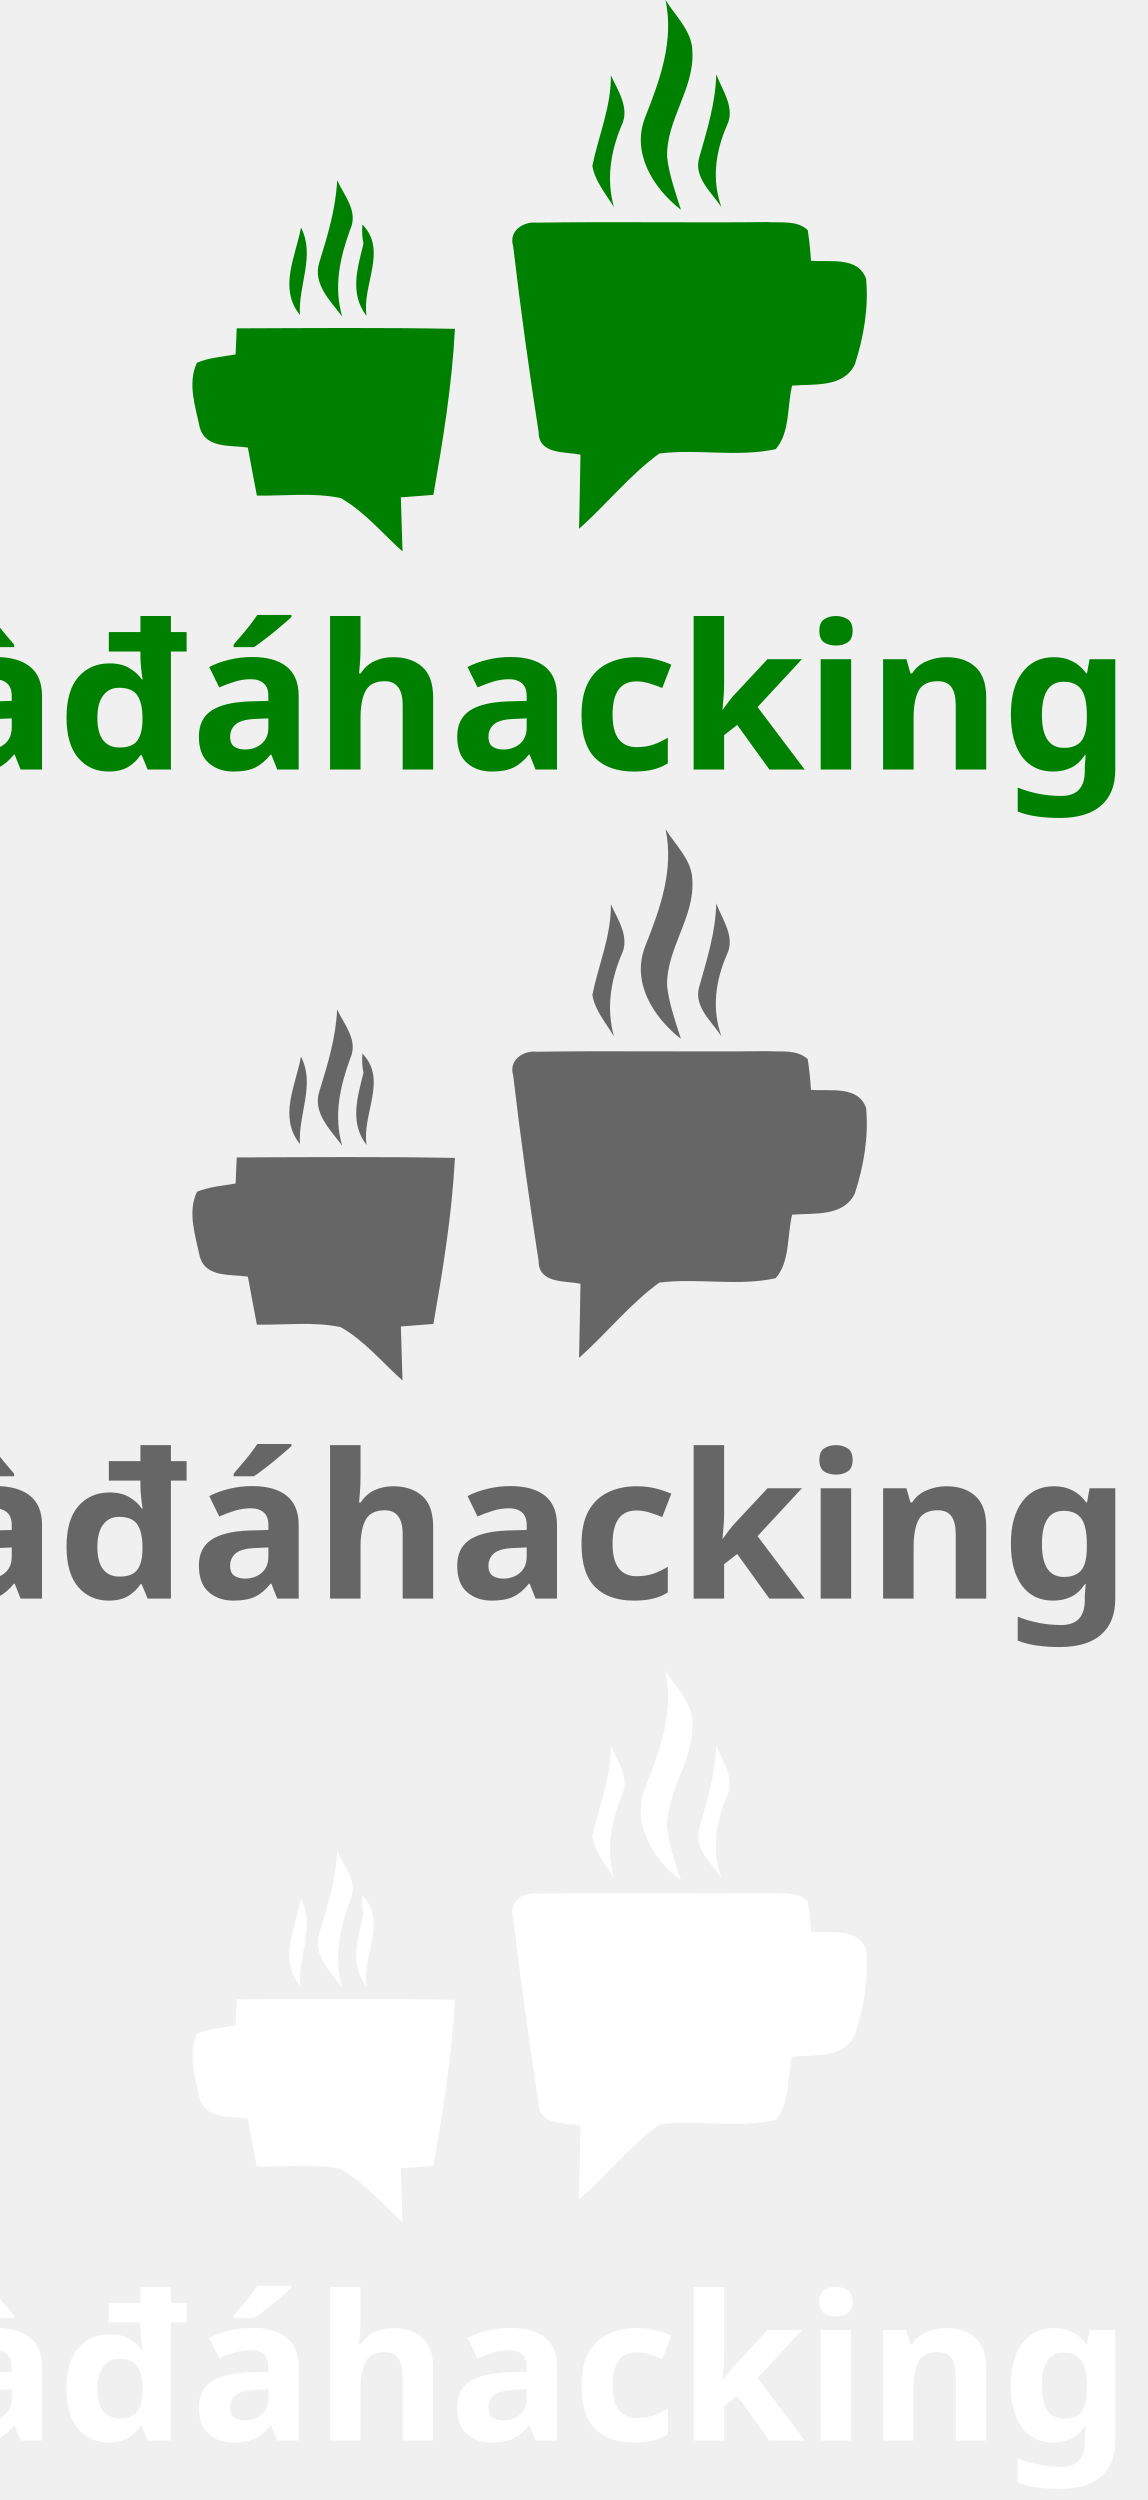
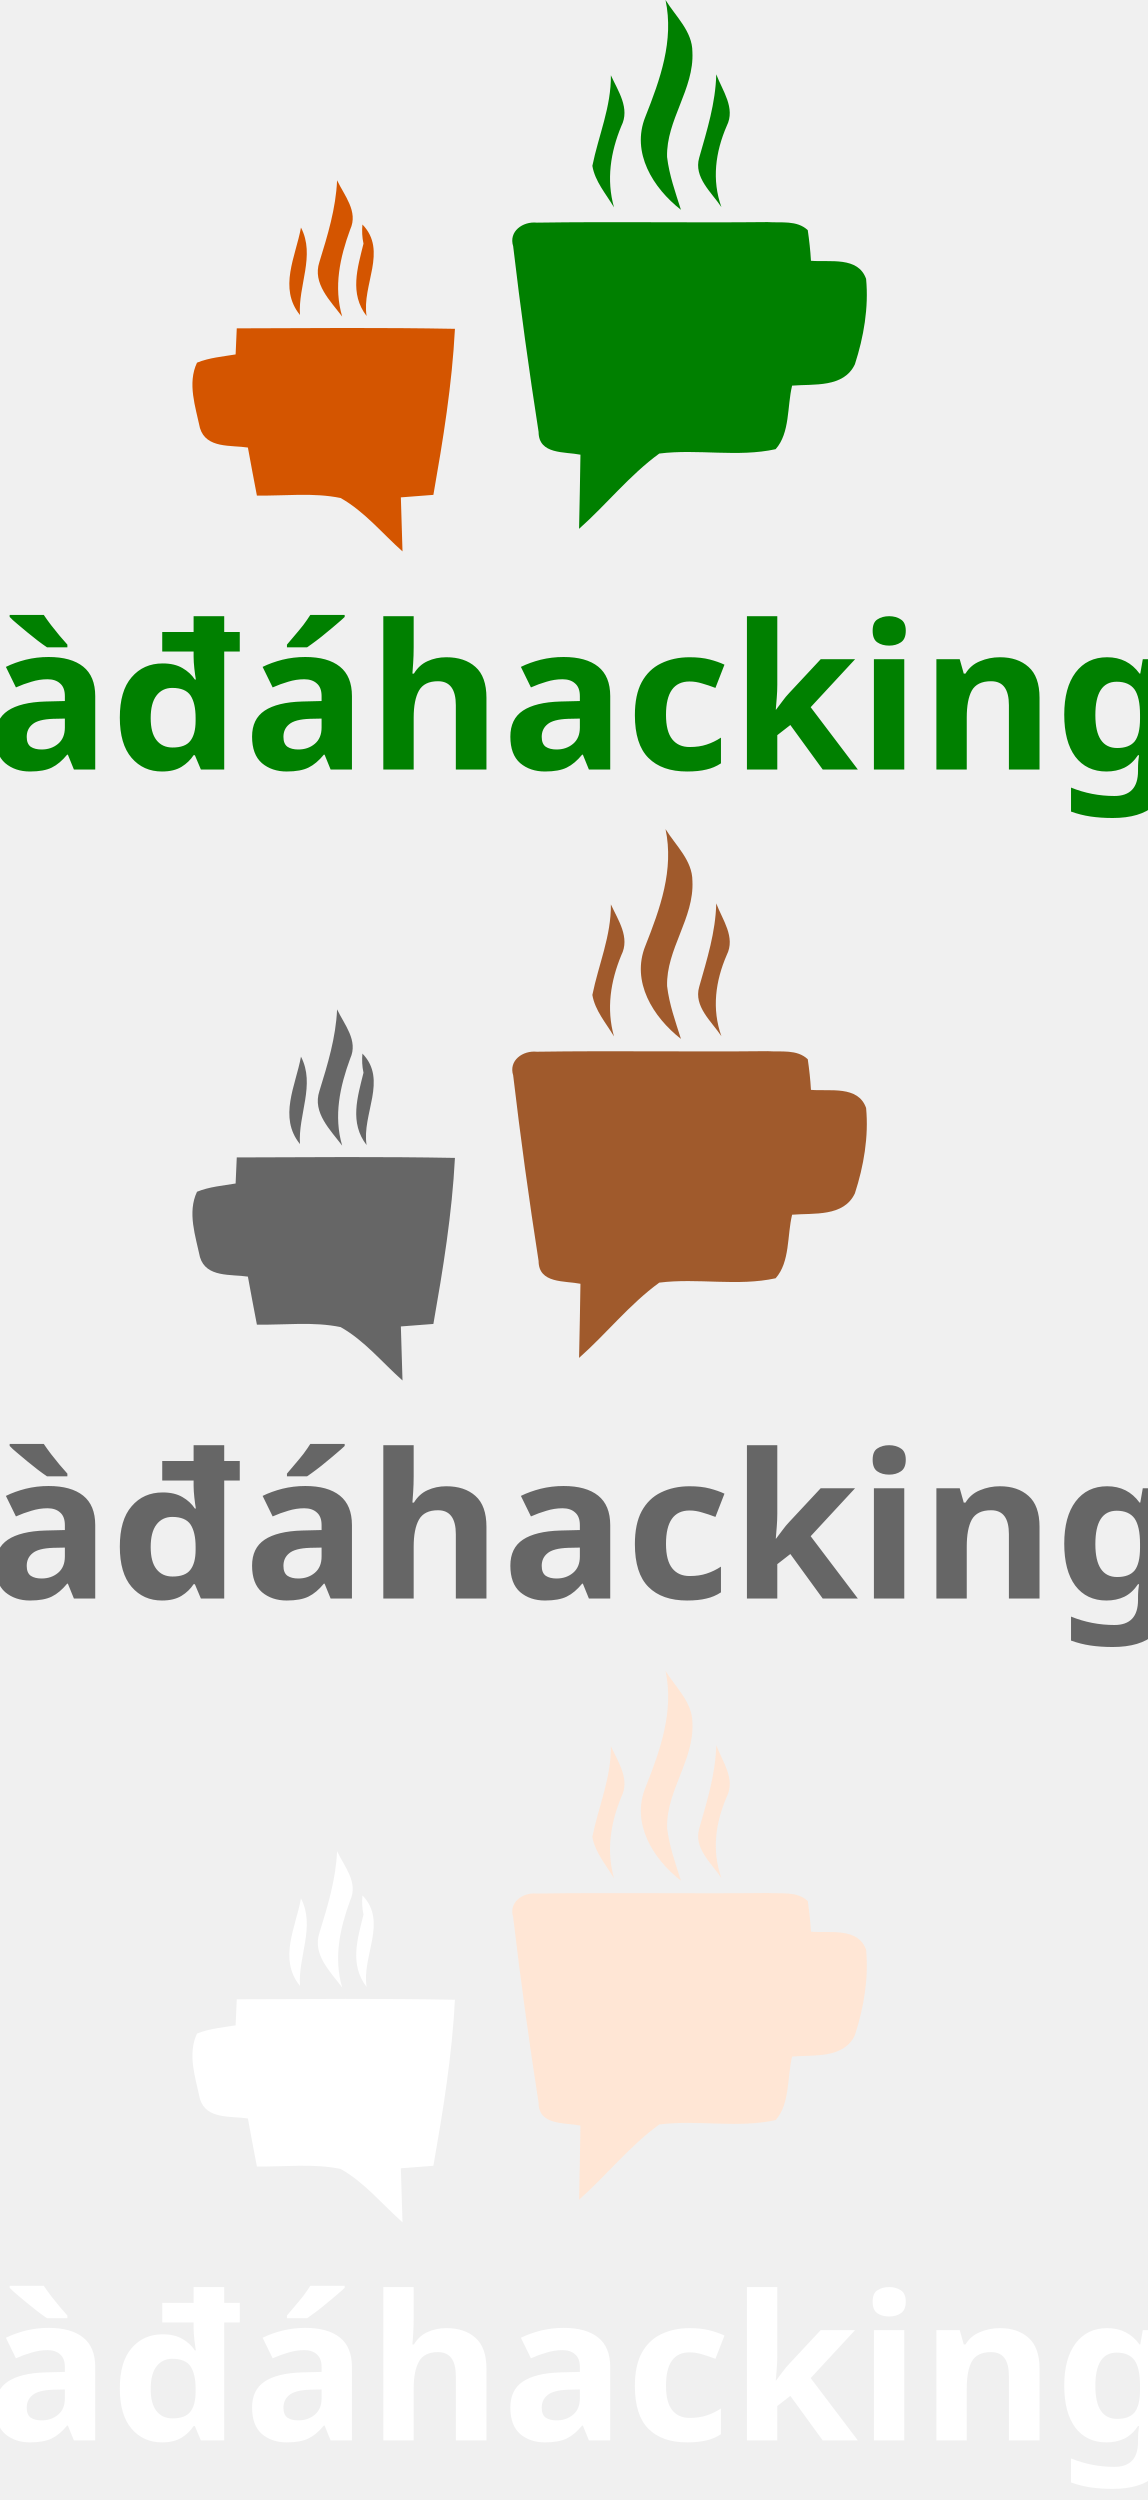
<svg xmlns="http://www.w3.org/2000/svg" width="90" height="196" viewBox="0 0 72 156.8" version="1.1" id="svg3444">
  <defs id="defs3510" />
-   <g id="g3870" transform="matrix(0.7416861,0,0,0.7309744,-9.233933e-7,-105.8905)" style="fill:#008000">
-     <path style="fill:#008000" id="path3448" d="m 56.279,144.862 c 0.852,1.407 2.273,2.682 2.273,4.449 0.166,3.187 -2.224,5.848 -2.141,9.022 0.18,1.559 0.707,3.042 1.171,4.532 -2.363,-1.871 -4.227,-4.913 -3.007,-7.982 1.247,-3.194 2.432,-6.52 1.705,-10.02 z" />
-     <path style="fill:#008000" id="path3450" d="m 59.127,158.395 c 0.658,-2.349 1.386,-4.691 1.441,-7.158 0.52,1.407 1.649,2.889 0.887,4.428 -0.956,2.238 -1.275,4.636 -0.45,6.971 -0.832,-1.275 -2.363,-2.55 -1.878,-4.241 z" />
-     <path style="fill:#008000" id="path3452" d="m 51.658,151.32 c 0.61,1.358 1.642,2.841 0.88,4.365 -0.908,2.231 -1.275,4.601 -0.617,6.971 -0.665,-1.143 -1.608,-2.217 -1.829,-3.562 0.52,-2.598 1.601,-5.072 1.566,-7.775 z" />
-     <path style="fill:#008000" id="path3454" d="m 28.507,160.335 c 0.617,1.323 1.809,2.675 1.109,4.213 -0.873,2.418 -1.414,4.934 -0.679,7.477 -0.991,-1.344 -2.529,-2.827 -1.926,-4.677 0.7,-2.294 1.393,-4.601 1.497,-7.012 z" />
-     <path style="fill:#008000" id="path3456" d="m 43.398,166.003 c -0.409,-1.289 0.818,-2.162 1.996,-2.037 6.506,-0.097 13.013,0.021 19.519,-0.049 1.143,0.083 2.481,-0.18 3.395,0.693 0.125,0.873 0.222,1.746 0.27,2.626 1.601,0.139 3.984,-0.395 4.663,1.552 0.229,2.46 -0.201,4.989 -0.949,7.331 -0.949,2.03 -3.465,1.677 -5.308,1.829 -0.43,1.788 -0.166,4.047 -1.393,5.453 -3.208,0.714 -6.576,-0.042 -9.839,0.374 -2.515,1.857 -4.462,4.372 -6.784,6.458 0.042,-2.12 0.09,-4.241 0.118,-6.361 -1.33,-0.27 -3.534,0.007 -3.541,-1.954 -0.811,-5.287 -1.531,-10.602 -2.148,-15.916 z" />
-     <path style="fill:#008000" id="path3458" d="m 25.451,164.388 c 1.233,2.397 -0.256,4.989 -0.083,7.504 -1.843,-2.307 -0.36,-5.017 0.083,-7.504 z" />
-     <path style="fill:#008000" id="path3460" d="m 30.738,165.767 c -0.118,-0.54 -0.139,-1.095 -0.09,-1.642 2.162,2.252 -0.069,5.197 0.353,7.851 -1.462,-1.919 -0.769,-4.116 -0.263,-6.209 z" />
-     <path style="fill:#008000" id="path3462" d="m 67.241,175.704 c 0.298,-2.072 0.416,-4.178 0.963,-6.195 0.998,-0.076 1.996,-0.111 3,-0.118 -0.201,2.065 -0.492,4.13 -0.845,6.174 -1.039,0.055 -2.079,0.097 -3.118,0.139 z" />
-     <path style="fill:#008000" id="path3464" d="m 20.019,173.036 c 6.146,-0.021 12.299,-0.076 18.452,0.042 -0.243,4.781 -1.005,9.528 -1.822,14.246 -0.915,0.069 -1.836,0.139 -2.751,0.215 0.049,1.545 0.09,3.09 0.139,4.636 -1.718,-1.545 -3.208,-3.423 -5.232,-4.58 -2.321,-0.485 -4.726,-0.173 -7.082,-0.208 -0.263,-1.372 -0.513,-2.751 -0.762,-4.123 -1.427,-0.222 -3.527,0.104 -4.054,-1.67 -0.374,-1.809 -1.081,-3.839 -0.249,-5.613 1.039,-0.43 2.169,-0.52 3.264,-0.707 0.028,-0.741 0.062,-1.49 0.097,-2.238 z" />
-     <path style="fill:#008000" id="path3466" d="m 17.906,177.381 c 0.534,-0.194 1.601,-0.575 2.134,-0.769 0.277,1.718 0.547,3.43 0.818,5.155 -0.887,-0.09 -1.774,-0.18 -2.654,-0.27 -0.125,-1.372 -0.319,-2.737 -0.298,-4.116 z" />
-     <text id="text3514" y="210.89" x="48.768" style="font-style:normal;font-variant:normal;font-weight:bold;font-stretch:normal;font-size:17.323px;line-height:100%;font-family:Noteworthy;-inkscape-font-specification:'Noteworthy, Bold';text-align:center;letter-spacing:0px;word-spacing:0px;writing-mode:lr-tb;text-anchor:middle;fill:#008000;fill-opacity:1;stroke:none;stroke-width:1px;stroke-linecap:butt;stroke-linejoin:miter;stroke-opacity:1" xml:space="preserve">
-       <tspan y="210.89" x="48.768" id="tspan3518">tràđáhacking</tspan>
-     </text>
-   </g>
-   <g id="g3884" transform="matrix(0.7416861,0,0,0.7309744,-9.233933e-7,-1.090468)" style="fill:#ffffff">
-     <path d="m 56.279,144.862 c 0.852,1.407 2.273,2.682 2.273,4.449 0.166,3.187 -2.224,5.848 -2.141,9.022 0.18,1.559 0.707,3.042 1.171,4.532 -2.363,-1.871 -4.227,-4.913 -3.007,-7.982 1.247,-3.194 2.432,-6.52 1.705,-10.02 z" id="path3886" style="fill:#ffffff" />
-     <path d="m 59.127,158.395 c 0.658,-2.349 1.386,-4.691 1.441,-7.158 0.52,1.407 1.649,2.889 0.887,4.428 -0.956,2.238 -1.275,4.636 -0.45,6.971 -0.832,-1.275 -2.363,-2.55 -1.878,-4.241 z" id="path3888" style="fill:#ffffff" />
-     <path d="m 51.658,151.32 c 0.61,1.358 1.642,2.841 0.88,4.365 -0.908,2.231 -1.275,4.601 -0.617,6.971 -0.665,-1.143 -1.608,-2.217 -1.829,-3.562 0.52,-2.598 1.601,-5.072 1.566,-7.775 z" id="path3890" style="fill:#ffffff" />
-     <path d="m 28.507,160.335 c 0.617,1.323 1.809,2.675 1.109,4.213 -0.873,2.418 -1.414,4.934 -0.679,7.477 -0.991,-1.344 -2.529,-2.827 -1.926,-4.677 0.7,-2.294 1.393,-4.601 1.497,-7.012 z" id="path3892" style="fill:#ffffff" />
-     <path d="m 43.398,166.003 c -0.409,-1.289 0.818,-2.162 1.996,-2.037 6.506,-0.097 13.013,0.021 19.519,-0.049 1.143,0.083 2.481,-0.18 3.395,0.693 0.125,0.873 0.222,1.746 0.27,2.626 1.601,0.139 3.984,-0.395 4.663,1.552 0.229,2.46 -0.201,4.989 -0.949,7.331 -0.949,2.03 -3.465,1.677 -5.308,1.829 -0.43,1.788 -0.166,4.047 -1.393,5.453 -3.208,0.714 -6.576,-0.042 -9.839,0.374 -2.515,1.857 -4.462,4.372 -6.784,6.458 0.042,-2.12 0.09,-4.241 0.118,-6.361 -1.33,-0.27 -3.534,0.007 -3.541,-1.954 -0.811,-5.287 -1.531,-10.602 -2.148,-15.916 z" id="path3894" style="fill:#ffffff" />
-     <path d="m 25.451,164.388 c 1.233,2.397 -0.256,4.989 -0.083,7.504 -1.843,-2.307 -0.36,-5.017 0.083,-7.504 z" id="path3896" style="fill:#ffffff" />
-     <path d="m 30.738,165.767 c -0.118,-0.54 -0.139,-1.095 -0.09,-1.642 2.162,2.252 -0.069,5.197 0.353,7.851 -1.462,-1.919 -0.769,-4.116 -0.263,-6.209 z" id="path3898" style="fill:#ffffff" />
-     <path d="m 67.241,175.704 c 0.298,-2.072 0.416,-4.178 0.963,-6.195 0.998,-0.076 1.996,-0.111 3,-0.118 -0.201,2.065 -0.492,4.13 -0.845,6.174 -1.039,0.055 -2.079,0.097 -3.118,0.139 z" id="path3900" style="fill:#ffffff" />
-     <path d="m 20.019,173.036 c 6.146,-0.021 12.299,-0.076 18.452,0.042 -0.243,4.781 -1.005,9.528 -1.822,14.246 -0.915,0.069 -1.836,0.139 -2.751,0.215 0.049,1.545 0.09,3.09 0.139,4.636 -1.718,-1.545 -3.208,-3.423 -5.232,-4.58 -2.321,-0.485 -4.726,-0.173 -7.082,-0.208 -0.263,-1.372 -0.513,-2.751 -0.762,-4.123 -1.427,-0.222 -3.527,0.104 -4.054,-1.67 -0.374,-1.809 -1.081,-3.839 -0.249,-5.613 1.039,-0.43 2.169,-0.52 3.264,-0.707 0.028,-0.741 0.062,-1.49 0.097,-2.238 z" id="path3902" style="fill:#ffffff" />
-     <path d="m 17.906,177.381 c 0.534,-0.194 1.601,-0.575 2.134,-0.769 0.277,1.718 0.547,3.43 0.818,5.155 -0.887,-0.09 -1.774,-0.18 -2.654,-0.27 -0.125,-1.372 -0.319,-2.737 -0.298,-4.116 z" id="path3904" style="fill:#ffffff" />
-     <text xml:space="preserve" style="font-style:normal;font-variant:normal;font-weight:bold;font-stretch:normal;font-size:17.323px;line-height:100%;font-family:Noteworthy;-inkscape-font-specification:'Noteworthy, Bold';text-align:center;letter-spacing:0px;word-spacing:0px;writing-mode:lr-tb;text-anchor:middle;fill:#ffffff;fill-opacity:1;stroke:none;stroke-width:1px;stroke-linecap:butt;stroke-linejoin:miter;stroke-opacity:1" x="48.768" y="210.89" id="text3906">
-       <tspan id="tspan3908" x="48.768" y="210.89">tràđáhacking</tspan>
-     </text>
-   </g>
-   <g id="g3922" transform="matrix(0.7416861,0,0,0.7309744,-9.233933e-7,-53.89047)" style="fill:#666666">
-     <path d="m 56.279,144.862 c 0.852,1.407 2.273,2.682 2.273,4.449 0.166,3.187 -2.224,5.848 -2.141,9.022 0.18,1.559 0.707,3.042 1.171,4.532 -2.363,-1.871 -4.227,-4.913 -3.007,-7.982 1.247,-3.194 2.432,-6.52 1.705,-10.02 z" id="path3924" style="fill:#666666" />
-     <path d="m 59.127,158.395 c 0.658,-2.349 1.386,-4.691 1.441,-7.158 0.52,1.407 1.649,2.889 0.887,4.428 -0.956,2.238 -1.275,4.636 -0.45,6.971 -0.832,-1.275 -2.363,-2.55 -1.878,-4.241 z" id="path3926" style="fill:#666666" />
-     <path d="m 51.658,151.32 c 0.61,1.358 1.642,2.841 0.88,4.365 -0.908,2.231 -1.275,4.601 -0.617,6.971 -0.665,-1.143 -1.608,-2.217 -1.829,-3.562 0.52,-2.598 1.601,-5.072 1.566,-7.775 z" id="path3928" style="fill:#666666" />
-     <path d="m 28.507,160.335 c 0.617,1.323 1.809,2.675 1.109,4.213 -0.873,2.418 -1.414,4.934 -0.679,7.477 -0.991,-1.344 -2.529,-2.827 -1.926,-4.677 0.7,-2.294 1.393,-4.601 1.497,-7.012 z" id="path3930" style="fill:#666666" />
-     <path d="m 43.398,166.003 c -0.409,-1.289 0.818,-2.162 1.996,-2.037 6.506,-0.097 13.013,0.021 19.519,-0.049 1.143,0.083 2.481,-0.18 3.395,0.693 0.125,0.873 0.222,1.746 0.27,2.626 1.601,0.139 3.984,-0.395 4.663,1.552 0.229,2.46 -0.201,4.989 -0.949,7.331 -0.949,2.03 -3.465,1.677 -5.308,1.829 -0.43,1.788 -0.166,4.047 -1.393,5.453 -3.208,0.714 -6.576,-0.042 -9.839,0.374 -2.515,1.857 -4.462,4.372 -6.784,6.458 0.042,-2.12 0.09,-4.241 0.118,-6.361 -1.33,-0.27 -3.534,0.007 -3.541,-1.954 -0.811,-5.287 -1.531,-10.602 -2.148,-15.916 z" id="path3932" style="fill:#666666" />
-     <path d="m 25.451,164.388 c 1.233,2.397 -0.256,4.989 -0.083,7.504 -1.843,-2.307 -0.36,-5.017 0.083,-7.504 z" id="path3934" style="fill:#666666" />
-     <path d="m 30.738,165.767 c -0.118,-0.54 -0.139,-1.095 -0.09,-1.642 2.162,2.252 -0.069,5.197 0.353,7.851 -1.462,-1.919 -0.769,-4.116 -0.263,-6.209 z" id="path3936" style="fill:#666666" />
-     <path d="m 67.241,175.704 c 0.298,-2.072 0.416,-4.178 0.963,-6.195 0.998,-0.076 1.996,-0.111 3,-0.118 -0.201,2.065 -0.492,4.13 -0.845,6.174 -1.039,0.055 -2.079,0.097 -3.118,0.139 z" id="path3938" style="fill:#666666" />
-     <path d="m 20.019,173.036 c 6.146,-0.021 12.299,-0.076 18.452,0.042 -0.243,4.781 -1.005,9.528 -1.822,14.246 -0.915,0.069 -1.836,0.139 -2.751,0.215 0.049,1.545 0.09,3.09 0.139,4.636 -1.718,-1.545 -3.208,-3.423 -5.232,-4.58 -2.321,-0.485 -4.726,-0.173 -7.082,-0.208 -0.263,-1.372 -0.513,-2.751 -0.762,-4.123 -1.427,-0.222 -3.527,0.104 -4.054,-1.67 -0.374,-1.809 -1.081,-3.839 -0.249,-5.613 1.039,-0.43 2.169,-0.52 3.264,-0.707 0.028,-0.741 0.062,-1.49 0.097,-2.238 z" id="path3940" style="fill:#666666" />
-     <path d="m 17.906,177.381 c 0.534,-0.194 1.601,-0.575 2.134,-0.769 0.277,1.718 0.547,3.43 0.818,5.155 -0.887,-0.09 -1.774,-0.18 -2.654,-0.27 -0.125,-1.372 -0.319,-2.737 -0.298,-4.116 z" id="path3942" style="fill:#666666" />
-     <text xml:space="preserve" style="font-style:normal;font-variant:normal;font-weight:bold;font-stretch:normal;font-size:17.323px;line-height:100%;font-family:Noteworthy;-inkscape-font-specification:'Noteworthy, Bold';text-align:center;letter-spacing:0px;word-spacing:0px;writing-mode:lr-tb;text-anchor:middle;fill:#666666;fill-opacity:1;stroke:none;stroke-width:1px;stroke-linecap:butt;stroke-linejoin:miter;stroke-opacity:1" x="48.768" y="210.89" id="text3944">
-       <tspan id="tspan3946" x="48.768" y="210.89">tràđáhacking</tspan>
-     </text>
-   </g>
+   <path d="M 41.742,-2.4017506e-6 C 42.374,1.028 43.427,1.96 43.427,3.252 43.551,5.582 41.778,7.527 41.839,9.846 41.973,10.986 42.363,12.07 42.708,13.159 40.955,11.791 39.573,9.568 40.477,7.324 41.402,4.989 42.281,2.558 41.742,-2.4017506e-6 Z" id="path3448" style="fill:#008000" />
+   <path d="m 43.854,9.892 c 0.488,-1.717 1.028,-3.429 1.069,-5.232 0.385,1.028 1.223,2.112 0.658,3.237 -0.709,1.636 -0.946,3.389 -0.334,5.095 -0.617,-0.932 -1.752,-1.864 -1.393,-3.1 z" id="path3450" style="fill:#008000" />
+   <path d="m 38.314,4.721 c 0.452,0.993 1.218,2.077 0.653,3.191 -0.673,1.631 -0.946,3.363 -0.457,5.095 -0.493,-0.836 -1.192,-1.621 -1.357,-2.603 0.385,-1.899 1.187,-3.708 1.161,-5.683 z" id="path3452" style="fill:#008000" />
+   <path d="m 21.143,11.31 c 0.457,0.967 1.341,1.955 0.822,3.08 -0.648,1.768 -1.048,3.606 -0.504,5.465 -0.735,-0.983 -1.876,-2.067 -1.429,-3.419 0.519,-1.677 1.033,-3.363 1.11,-5.126 z" id="path3454" style="fill:#d45500" />
+   <path d="m 32.188,15.453 c -0.303,-0.942 0.606,-1.58 1.48,-1.489 4.826,-0.071 9.652,0.015 14.477,-0.035 0.848,0.061 1.84,-0.132 2.518,0.507 0.093,0.638 0.164,1.276 0.2,1.92 1.187,0.101 2.955,-0.289 3.459,1.135 0.17,1.798 -0.149,3.647 -0.704,5.359 -0.704,1.484 -2.57,1.226 -3.937,1.337 -0.319,1.307 -0.123,2.958 -1.033,3.986 -2.379,0.522 -4.877,-0.03 -7.298,0.274 -1.866,1.357 -3.31,3.196 -5.031,4.721 0.031,-1.55 0.067,-3.1 0.087,-4.65 -0.987,-0.198 -2.621,0.005 -2.626,-1.428 -0.601,-3.865 -1.136,-7.75 -1.593,-11.634 z" id="path3456" style="fill:#008000" />
+   <path d="m 18.877,14.273 c 0.915,1.753 -0.19,3.647 -0.062,5.485 -1.367,-1.687 -0.267,-3.667 0.062,-5.485 z" id="path3458" style="fill:#d45500" />
+   <path d="m 22.798,15.281 c -0.087,-0.395 -0.103,-0.8 -0.067,-1.2 1.603,1.646 -0.051,3.799 0.262,5.739 -1.084,-1.403 -0.57,-3.009 -0.195,-4.538 z" id="path3460" style="fill:#d45500" />
+   <path d="m 49.872,22.545 c 0.221,-1.514 0.308,-3.054 0.714,-4.528 0.74,-0.056 1.48,-0.081 2.225,-0.086 -0.149,1.509 -0.365,3.019 -0.627,4.513 -0.771,0.041 -1.542,0.071 -2.313,0.101 z" id="path3462" style="fill:#008000" />
+   <path d="m 14.848,20.594 c 4.559,-0.015 9.122,-0.056 13.686,0.03 -0.18,3.495 -0.745,6.964 -1.352,10.414 -0.678,0.051 -1.362,0.101 -2.04,0.157 0.036,1.13 0.067,2.259 0.103,3.389 -1.275,-1.13 -2.379,-2.502 -3.88,-3.348 -1.722,-0.355 -3.505,-0.127 -5.252,-0.152 -0.195,-1.003 -0.38,-2.011 -0.565,-3.014 -1.059,-0.162 -2.616,0.076 -3.006,-1.221 -0.278,-1.322 -0.802,-2.806 -0.185,-4.103 0.771,-0.314 1.609,-0.38 2.421,-0.517 0.021,-0.542 0.046,-1.089 0.072,-1.636 z" id="path3464" style="fill:#d45500" />
+   <path d="m 13.28,23.77 c 0.396,-0.142 1.187,-0.42 1.583,-0.562 0.206,1.256 0.406,2.507 0.606,3.768 -0.658,-0.066 -1.316,-0.132 -1.968,-0.198 -0.093,-1.003 -0.236,-2.001 -0.221,-3.009 z" id="path3466" style="fill:#d45500" />
+   <text xml:space="preserve" style="font-style:normal;font-variant:normal;font-weight:bold;font-stretch:normal;font-size:12.755px;line-height:100%;font-family:Noteworthy;-inkscape-font-specification:'Noteworthy, Bold';text-align:center;letter-spacing:0px;word-spacing:0px;writing-mode:lr-tb;text-anchor:middle;fill:#008000;fill-opacity:1;stroke:none;stroke-width:1px;stroke-linecap:butt;stroke-linejoin:miter;stroke-opacity:1" x="35.908" y="48.617" id="text3514" transform="scale(1.0073,0.9927526)">
+     <tspan id="tspan3518" x="35.908" y="48.617">tràđáhacking</tspan>
+   </text>
+   <path style="fill:#ffe6d5" id="path3886" d="m 41.742,104.8 c 0.632,1.028 1.686,1.96 1.686,3.252 0.123,2.33 -1.65,4.275 -1.588,6.595 0.134,1.14 0.524,2.224 0.869,3.313 -1.752,-1.368 -3.135,-3.591 -2.23,-5.835 0.925,-2.335 1.804,-4.766 1.264,-7.324 z" />
+   <path style="fill:#ffe6d5" id="path3888" d="m 43.854,114.692 c 0.488,-1.717 1.028,-3.429 1.069,-5.232 0.385,1.028 1.223,2.112 0.658,3.237 -0.709,1.636 -0.946,3.389 -0.334,5.095 -0.617,-0.932 -1.752,-1.864 -1.393,-3.1 z" />
+   <path style="fill:#ffe6d5" id="path3890" d="m 38.314,109.521 c 0.452,0.993 1.218,2.077 0.653,3.191 -0.673,1.631 -0.946,3.363 -0.457,5.095 -0.493,-0.836 -1.192,-1.621 -1.357,-2.603 0.385,-1.899 1.187,-3.708 1.161,-5.683 z" />
+   <path style="fill:#ffffff" id="path3892" d="m 21.143,116.11 c 0.457,0.967 1.341,1.955 0.822,3.08 -0.648,1.768 -1.048,3.606 -0.504,5.465 -0.735,-0.983 -1.876,-2.067 -1.429,-3.419 0.519,-1.677 1.033,-3.363 1.11,-5.126 z" />
+   <path style="fill:#ffe6d5" id="path3894" d="m 32.188,120.253 c -0.303,-0.942 0.606,-1.58 1.48,-1.489 4.826,-0.071 9.652,0.015 14.477,-0.035 0.848,0.061 1.84,-0.132 2.518,0.506 0.093,0.638 0.164,1.276 0.2,1.92 1.187,0.101 2.955,-0.289 3.459,1.135 0.17,1.798 -0.149,3.647 -0.704,5.359 -0.704,1.484 -2.57,1.226 -3.937,1.337 -0.319,1.307 -0.123,2.958 -1.033,3.986 -2.379,0.522 -4.877,-0.03 -7.298,0.274 -1.866,1.357 -3.31,3.196 -5.031,4.721 0.031,-1.55 0.067,-3.1 0.087,-4.65 -0.987,-0.198 -2.621,0.005 -2.626,-1.428 -0.601,-3.865 -1.136,-7.75 -1.593,-11.634 z" />
+   <path style="fill:#ffffff" id="path3896" d="m 18.877,119.073 c 0.915,1.752 -0.19,3.647 -0.062,5.485 -1.367,-1.687 -0.267,-3.667 0.062,-5.485 z" />
+   <path style="fill:#ffffff" id="path3898" d="m 22.798,120.081 c -0.087,-0.395 -0.103,-0.8 -0.067,-1.2 1.603,1.646 -0.051,3.799 0.262,5.739 -1.084,-1.403 -0.57,-3.009 -0.195,-4.538 z" />
+   <path style="fill:#ffe6d5" id="path3900" d="m 49.872,127.345 c 0.221,-1.514 0.308,-3.054 0.714,-4.528 0.74,-0.056 1.48,-0.081 2.225,-0.086 -0.149,1.509 -0.365,3.019 -0.627,4.513 -0.771,0.041 -1.542,0.071 -2.313,0.101 z" />
+   <path style="fill:#ffffff" id="path3902" d="m 14.848,125.394 c 4.559,-0.015 9.122,-0.056 13.686,0.03 -0.18,3.495 -0.745,6.964 -1.352,10.414 -0.678,0.051 -1.362,0.101 -2.04,0.157 0.036,1.13 0.067,2.259 0.103,3.389 -1.275,-1.129 -2.379,-2.502 -3.88,-3.348 -1.722,-0.355 -3.505,-0.127 -5.252,-0.152 -0.195,-1.003 -0.38,-2.011 -0.565,-3.014 -1.059,-0.162 -2.616,0.076 -3.006,-1.221 -0.278,-1.322 -0.802,-2.806 -0.185,-4.103 0.771,-0.314 1.609,-0.38 2.421,-0.517 0.021,-0.542 0.046,-1.089 0.072,-1.636 z" />
+   <path style="fill:#ffffff" id="path3904" d="m 13.28,128.57 c 0.396,-0.142 1.187,-0.42 1.583,-0.562 0.206,1.256 0.406,2.507 0.606,3.768 -0.658,-0.066 -1.316,-0.132 -1.968,-0.198 -0.093,-1.003 -0.236,-2.001 -0.221,-3.009 z" />
+   <text id="text3906" y="154.182" x="35.908" style="font-style:normal;font-variant:normal;font-weight:bold;font-stretch:normal;font-size:12.755px;line-height:100%;font-family:Noteworthy;-inkscape-font-specification:'Noteworthy, Bold';text-align:center;letter-spacing:0px;word-spacing:0px;writing-mode:lr-tb;text-anchor:middle;fill:#ffffff;fill-opacity:1;stroke:none;stroke-width:1px;stroke-linecap:butt;stroke-linejoin:miter;stroke-opacity:1" xml:space="preserve" transform="scale(1.0073,0.9927526)">
+     <tspan y="154.182" x="35.908" id="tspan3908">tràđáhacking</tspan>
+   </text>
+   <path style="fill:#a05a2c" id="path3924" d="m 41.742,52 c 0.632,1.028 1.686,1.96 1.686,3.252 0.123,2.33 -1.65,4.275 -1.588,6.595 0.134,1.14 0.524,2.224 0.869,3.313 C 40.955,63.791 39.573,61.568 40.477,59.324 41.402,56.989 42.281,54.558 41.742,52 Z" />
+   <path style="fill:#a05a2c" id="path3926" d="m 43.854,61.892 c 0.488,-1.717 1.028,-3.429 1.069,-5.232 0.385,1.028 1.223,2.112 0.658,3.237 -0.709,1.636 -0.946,3.389 -0.334,5.095 -0.617,-0.932 -1.752,-1.864 -1.393,-3.1 z" />
+   <path style="fill:#a05a2c" id="path3928" d="m 38.314,56.721 c 0.452,0.993 1.218,2.077 0.653,3.191 -0.673,1.631 -0.946,3.363 -0.457,5.095 -0.493,-0.836 -1.192,-1.621 -1.357,-2.603 0.385,-1.899 1.187,-3.708 1.161,-5.683 z" />
+   <path style="fill:#666666" id="path3930" d="m 21.143,63.31 c 0.457,0.967 1.341,1.955 0.822,3.08 -0.648,1.768 -1.048,3.606 -0.504,5.465 -0.735,-0.983 -1.876,-2.067 -1.429,-3.419 0.519,-1.677 1.033,-3.363 1.11,-5.126 z" />
+   <path style="fill:#a05a2c" id="path3932" d="m 32.188,67.453 c -0.303,-0.942 0.606,-1.58 1.48,-1.489 4.826,-0.071 9.652,0.015 14.477,-0.035 0.848,0.061 1.84,-0.132 2.518,0.507 0.093,0.638 0.164,1.276 0.2,1.92 1.187,0.101 2.955,-0.289 3.459,1.135 0.17,1.798 -0.149,3.647 -0.704,5.359 -0.704,1.484 -2.57,1.226 -3.937,1.337 -0.319,1.307 -0.123,2.958 -1.033,3.986 -2.379,0.522 -4.877,-0.03 -7.298,0.274 -1.866,1.357 -3.31,3.196 -5.031,4.721 0.031,-1.55 0.067,-3.1 0.087,-4.65 -0.987,-0.198 -2.621,0.005 -2.626,-1.428 -0.601,-3.865 -1.136,-7.75 -1.593,-11.634 z" />
+   <path style="fill:#666666" id="path3934" d="m 18.877,66.273 c 0.915,1.753 -0.19,3.647 -0.062,5.485 -1.367,-1.687 -0.267,-3.667 0.062,-5.485 z" />
+   <path style="fill:#666666" id="path3936" d="m 22.798,67.281 c -0.087,-0.395 -0.103,-0.8 -0.067,-1.2 1.603,1.646 -0.051,3.799 0.262,5.739 -1.084,-1.403 -0.57,-3.009 -0.195,-4.538 z" />
+   <path style="fill:#a05a2c" id="path3938" d="m 49.872,74.545 c 0.221,-1.514 0.308,-3.054 0.714,-4.528 0.74,-0.056 1.48,-0.081 2.225,-0.086 -0.149,1.509 -0.365,3.019 -0.627,4.513 -0.771,0.041 -1.542,0.071 -2.313,0.101 z" />
+   <path style="fill:#666666" id="path3940" d="m 14.848,72.594 c 4.559,-0.015 9.122,-0.056 13.686,0.03 -0.18,3.495 -0.745,6.964 -1.352,10.414 -0.678,0.051 -1.362,0.101 -2.04,0.157 0.036,1.13 0.067,2.259 0.103,3.389 -1.275,-1.13 -2.379,-2.502 -3.88,-3.348 -1.722,-0.355 -3.505,-0.127 -5.252,-0.152 -0.195,-1.003 -0.38,-2.011 -0.565,-3.014 -1.059,-0.162 -2.616,0.076 -3.006,-1.221 -0.278,-1.322 -0.802,-2.806 -0.185,-4.103 0.771,-0.314 1.609,-0.38 2.421,-0.517 0.021,-0.542 0.046,-1.089 0.072,-1.636 z" />
+   <path style="fill:#666666" id="path3942" d="m 13.28,75.77 c 0.396,-0.142 1.187,-0.42 1.583,-0.562 0.206,1.256 0.406,2.507 0.606,3.768 -0.658,-0.066 -1.316,-0.132 -1.968,-0.198 -0.093,-1.003 -0.236,-2.001 -0.221,-3.009 z" />
+   <text id="text3944" y="100.996" x="35.908" style="font-style:normal;font-variant:normal;font-weight:bold;font-stretch:normal;font-size:12.755px;line-height:100%;font-family:Noteworthy;-inkscape-font-specification:'Noteworthy, Bold';text-align:center;letter-spacing:0px;word-spacing:0px;writing-mode:lr-tb;text-anchor:middle;fill:#666666;fill-opacity:1;stroke:none;stroke-width:1px;stroke-linecap:butt;stroke-linejoin:miter;stroke-opacity:1" xml:space="preserve" transform="scale(1.0073,0.9927526)">
+     <tspan y="100.996" x="35.908" id="tspan3946">tràđáhacking</tspan>
+   </text>
</svg>
